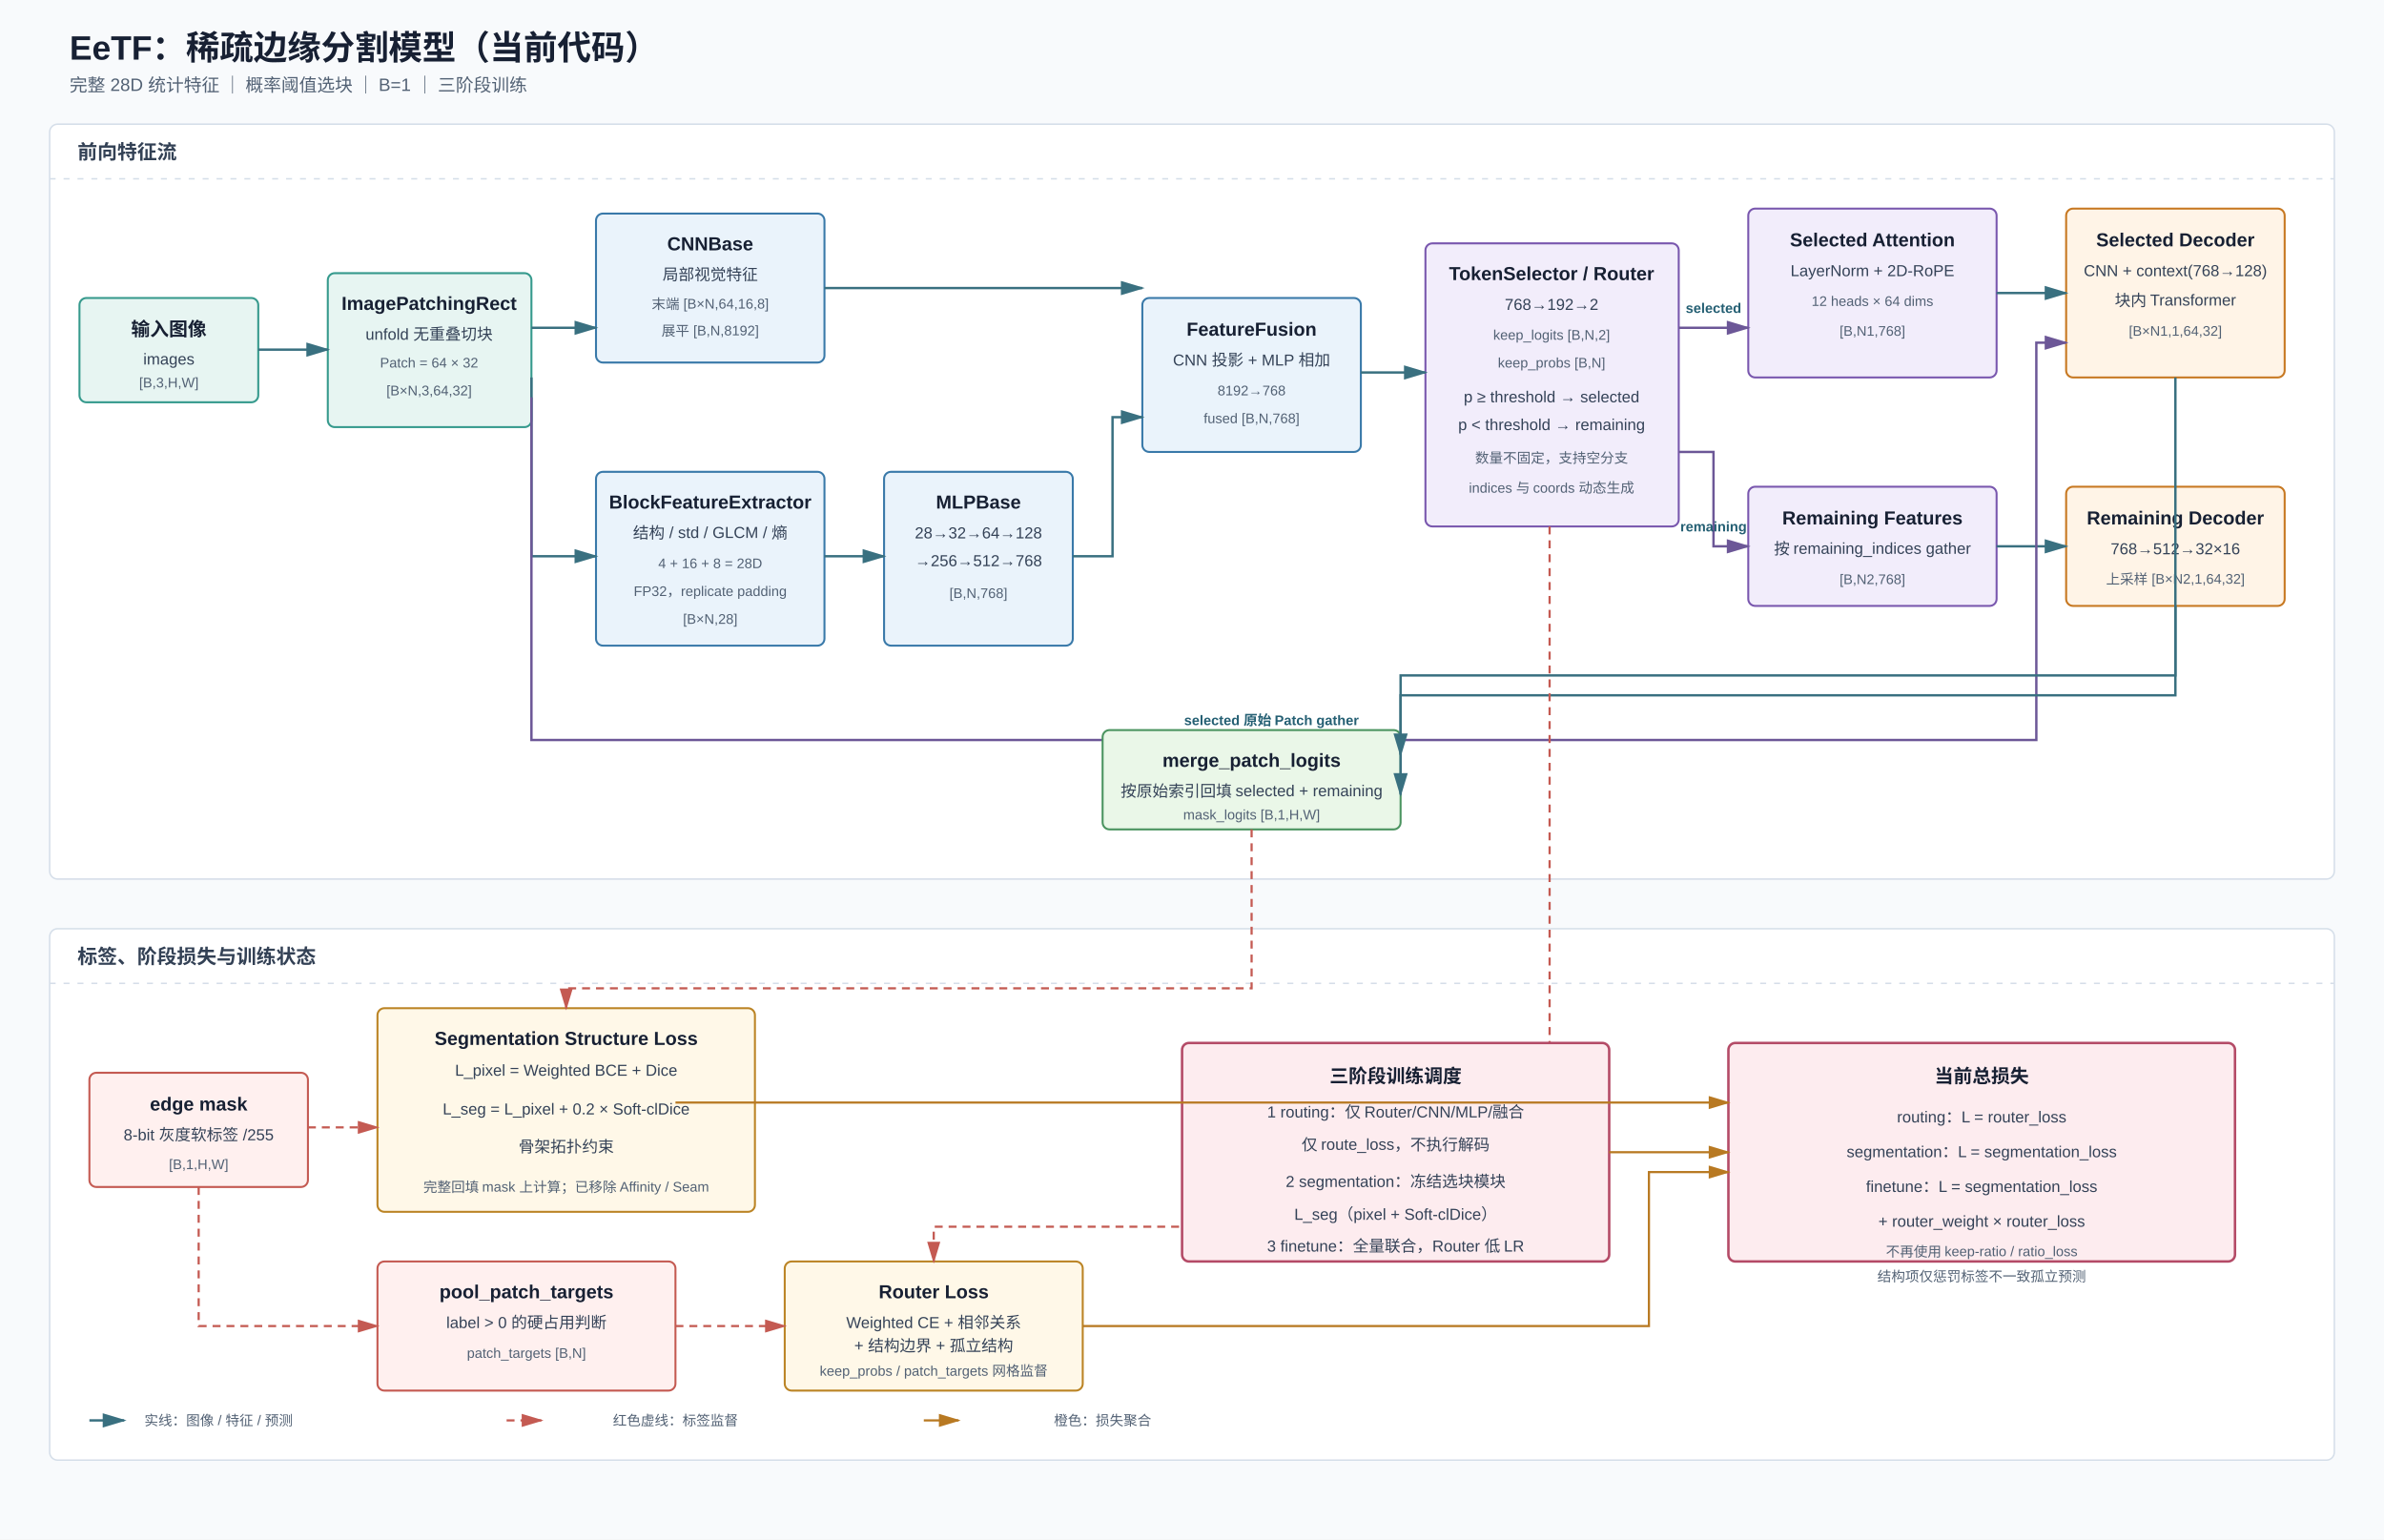
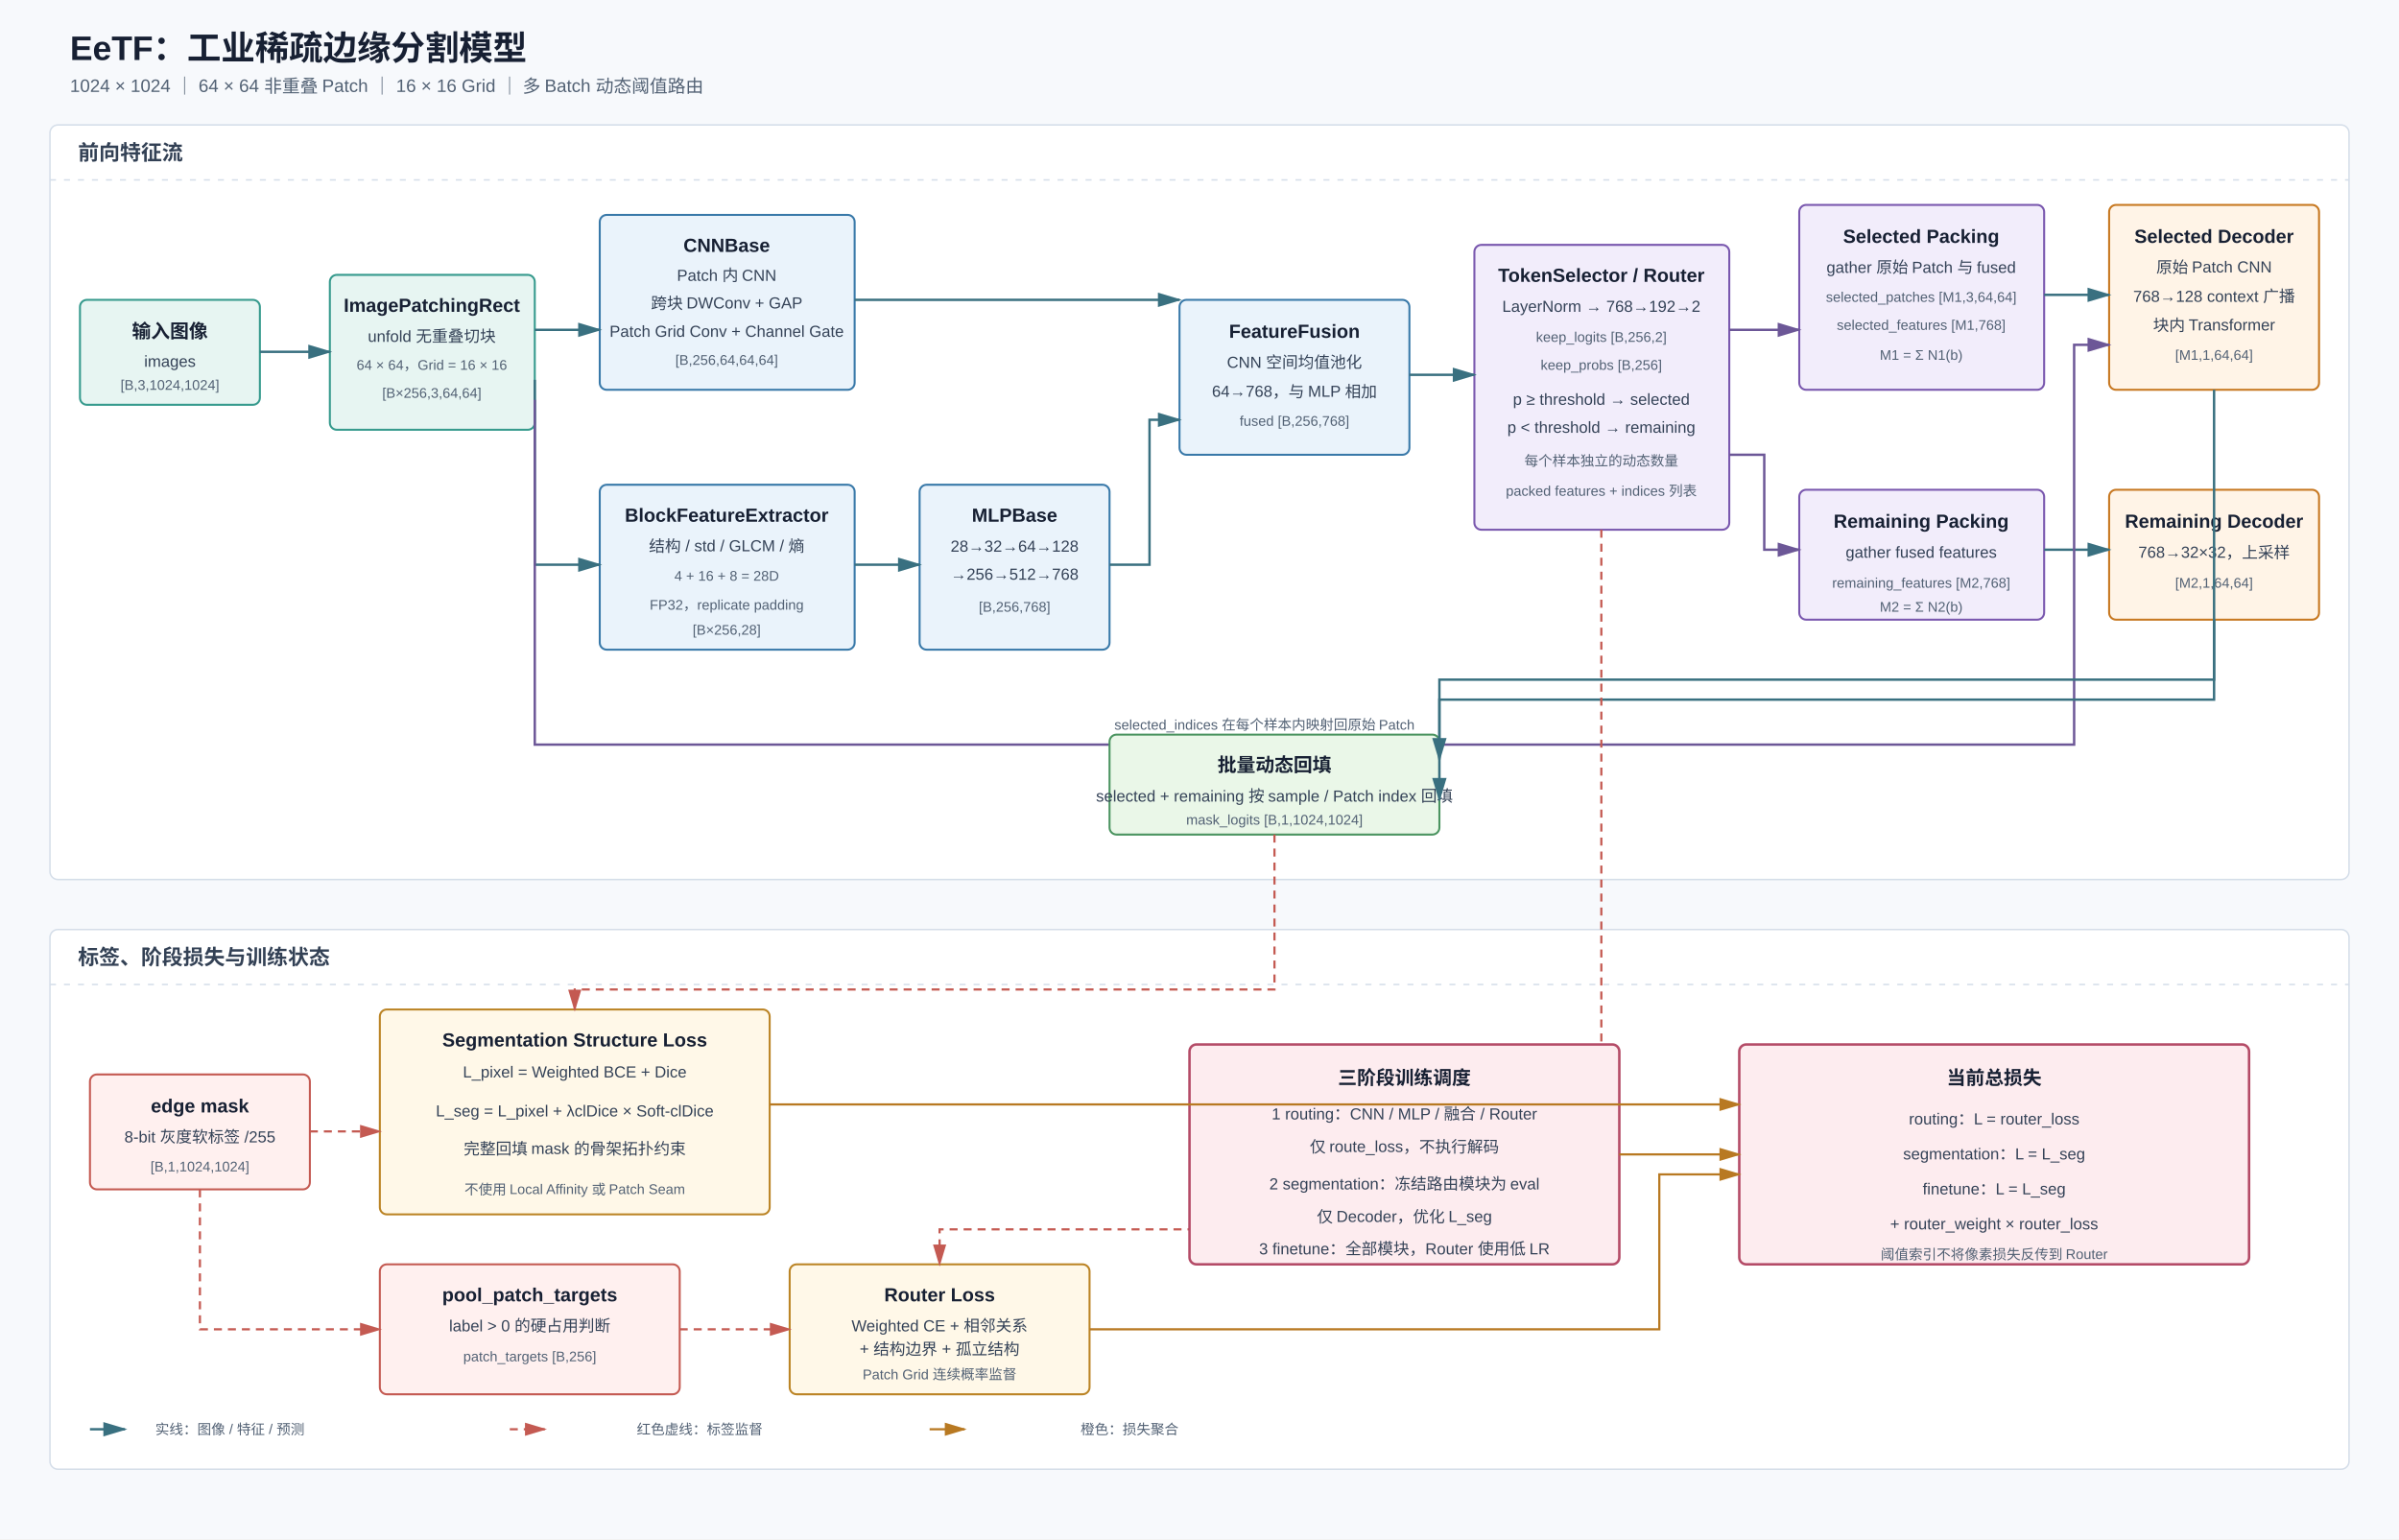
- <svg xmlns="http://www.w3.org/2000/svg" width="2400" height="1550" viewBox="0 0 2400 1550" role="img" aria-labelledby="title desc">
+ <svg xmlns="http://www.w3.org/2000/svg" width="2400" height="1540" viewBox="0 0 2400 1540" role="img" aria-labelledby="title desc">
  <defs>
    <style>
- *{font-family:Arial,'Noto Sans CJK SC',sans-serif}.bg{fill:#f8fafc}.title{font-size:34px;font-weight:700;fill:#172033}.sub{font-size:18px;fill:#526174}.sec{font-size:20px;font-weight:700;fill:#334155}.t{font-size:19px;font-weight:700;fill:#172033;text-anchor:middle}.x{font-size:16px;fill:#344257;text-anchor:middle}.s{font-size:14px;fill:#526174;text-anchor:middle}.fl{font-size:14px;font-weight:700;fill:#245f73;text-anchor:middle}.ll{font-size:14px;font-weight:700;fill:#a33c2b;text-anchor:middle}.g{fill:#fff;stroke:#d5dee9;stroke-width:1.5}.i{fill:#e7f5f2;stroke:#369a8d;stroke-width:2}.f{fill:#eaf3fb;stroke:#3979a9;stroke-width:2}.r{fill:#f2edfb;stroke:#7957ae;stroke-width:2}.d{fill:#fff4e7;stroke:#c77821;stroke-width:2}.o{fill:#eaf7e8;stroke:#4b9460;stroke-width:2}.y{fill:#fff0ef;stroke:#c45a52;stroke-width:2}.l{fill:#fff8e8;stroke:#bb8425;stroke-width:2}.z{fill:#fdecef;stroke:#b44b67;stroke-width:2.5}.a{fill:none;stroke:#397080;stroke-width:2.4;marker-end:url(#a)}.b{fill:none;stroke:#6c5797;stroke-width:2.4;marker-end:url(#p)}.q{fill:none;stroke:#c45a52;stroke-width:2.2;stroke-dasharray:8 6;marker-end:url(#q)}.w{fill:none;stroke:#b87922;stroke-width:2.2;marker-end:url(#w)}.di{stroke:#d5dee9;stroke-width:1.5;stroke-dasharray:6 8}
+ *{font-family:Arial,'Noto Sans CJK SC',sans-serif}.bg{fill:#f7f9fc}.title{font-size:34px;font-weight:700;fill:#172033}.sub{font-size:18px;fill:#526174}.sec{font-size:21px;font-weight:700;fill:#334155}.t{font-size:19px;font-weight:700;fill:#172033;text-anchor:middle}.x{font-size:16px;fill:#344257;text-anchor:middle}.s{font-size:14px;fill:#526174;text-anchor:middle}.g{fill:#fff;stroke:#d5dee9;stroke-width:1.5}.i{fill:#e7f5f2;stroke:#369a8d;stroke-width:2}.f{fill:#eaf3fb;stroke:#3979a9;stroke-width:2}.r{fill:#f2edfb;stroke:#7957ae;stroke-width:2}.d{fill:#fff4e7;stroke:#c77821;stroke-width:2}.o{fill:#eaf7e8;stroke:#4b9460;stroke-width:2}.y{fill:#fff0ef;stroke:#c45a52;stroke-width:2}.l{fill:#fff8e8;stroke:#bb8425;stroke-width:2}.z{fill:#fdecef;stroke:#b44b67;stroke-width:2.5}.a{fill:none;stroke:#397080;stroke-width:2.4;marker-end:url(#a)}.b{fill:none;stroke:#6c5797;stroke-width:2.4;marker-end:url(#p)}.q{fill:none;stroke:#c45a52;stroke-width:2.2;stroke-dasharray:8 6;marker-end:url(#q)}.w{fill:none;stroke:#b87922;stroke-width:2.2;marker-end:url(#w)}.di{stroke:#d5dee9;stroke-width:1.5;stroke-dasharray:6 8}
</style>
    <marker id="a" markerWidth="10" markerHeight="10" refX="9" refY="3" orient="auto">
      <path d="M0 0 10 3 0 6Z" fill="#397080" />
    </marker>
    <marker id="p" markerWidth="10" markerHeight="10" refX="9" refY="3" orient="auto">
      <path d="M0 0 10 3 0 6Z" fill="#6c5797" />
    </marker>
    <marker id="q" markerWidth="10" markerHeight="10" refX="9" refY="3" orient="auto">
      <path d="M0 0 10 3 0 6Z" fill="#c45a52" />
    </marker>
    <marker id="w" markerWidth="10" markerHeight="10" refX="9" refY="3" orient="auto">
      <path d="M0 0 10 3 0 6Z" fill="#b87922" />
    </marker>
  </defs>
-   <rect class="bg" width="2400" height="1550" />
-   <text x="70" y="60" class="title">EeTF：稀疏边缘分割模型（当前代码）</text>
-   <text x="70" y="92" class="sub">完整 28D 统计特征 ｜ 概率阈值选块 ｜ B=1 ｜ 三阶段训练</text>
-   <rect x="50" y="125" width="2300" height="760" rx="8" class="g" />
+   <rect class="bg" width="2400" height="1540" />
+   <text x="70" y="60" class="title">EeTF：工业稀疏边缘分割模型</text>
+   <text x="70" y="92" class="sub">1024 × 1024 ｜ 64 × 64 非重叠 Patch ｜ 16 × 16 Grid ｜ 多 Batch 动态阈值路由</text>
+   <rect x="50" y="125" width="2300" height="755" rx="8" class="g" />
  <text x="78" y="160" class="sec">前向特征流</text>
  <line x1="50" y1="180" x2="2350" y2="180" class="di" />
  <rect x="80" y="300" width="180" height="105" rx="7" class="i" />
  <text x="170" y="338" class="t">输入图像</text>
  <text x="170" y="367" class="x">images</text>
-   <text x="170" y="390" class="s">[B,3,H,W]</text>
+   <text x="170" y="390" class="s">[B,3,1024,1024]</text>
  <rect x="330" y="275" width="205" height="155" rx="7" class="i" />
  <text x="432" y="312" class="t">ImagePatchingRect</text>
  <text x="432" y="342" class="x">unfold 无重叠切块</text>
-   <text x="432" y="370" class="s">Patch = 64 × 32</text>
-   <text x="432" y="398" class="s">[B×N,3,64,32]</text>
+   <text x="432" y="370" class="s">64 × 64，Grid = 16 × 16</text>
+   <text x="432" y="398" class="s">[B×256,3,64,64]</text>
  <path d="M260 352H330" class="a" />
-   <rect x="600" y="215" width="230" height="150" rx="7" class="f" />
-   <text x="715" y="252" class="t">CNNBase</text>
-   <text x="715" y="282" class="x">局部视觉特征</text>
-   <text x="715" y="311" class="s">末端 [B×N,64,16,8]</text>
-   <text x="715" y="338" class="s">展平 [B,N,8192]</text>
-   <rect x="600" y="475" width="230" height="175" rx="7" class="f" />
-   <text x="715" y="512" class="t">BlockFeatureExtractor</text>
-   <text x="715" y="542" class="x">结构 / std / GLCM / 熵</text>
-   <text x="715" y="572" class="s">4 + 16 + 8 = 28D</text>
-   <text x="715" y="600" class="s">FP32，replicate padding</text>
-   <text x="715" y="628" class="s">[B×N,28]</text>
-   <rect x="890" y="475" width="190" height="175" rx="7" class="f" />
-   <text x="985" y="512" class="t">MLPBase</text>
-   <text x="985" y="542" class="x">28→32→64→128</text>
-   <text x="985" y="570" class="x">→256→512→768</text>
-   <text x="985" y="602" class="s">[B,N,768]</text>
+   <rect x="600" y="215" width="255" height="175" rx="7" class="f" />
+   <text x="727" y="252" class="t">CNNBase</text>
+   <text x="727" y="281" class="x">Patch 内 CNN</text>
+   <text x="727" y="309" class="x">跨块 DWConv + GAP</text>
+   <text x="727" y="337" class="x">Patch Grid Conv + Channel Gate</text>
+   <text x="727" y="365" class="s">[B,256,64,64,64]</text>
+   <rect x="600" y="485" width="255" height="165" rx="7" class="f" />
+   <text x="727" y="522" class="t">BlockFeatureExtractor</text>
+   <text x="727" y="552" class="x">结构 / std / GLCM / 熵</text>
+   <text x="727" y="581" class="s">4 + 16 + 8 = 28D</text>
+   <text x="727" y="610" class="s">FP32，replicate padding</text>
+   <text x="727" y="635" class="s">[B×256,28]</text>
+   <rect x="920" y="485" width="190" height="165" rx="7" class="f" />
+   <text x="1015" y="522" class="t">MLPBase</text>
+   <text x="1015" y="552" class="x">28→32→64→128</text>
+   <text x="1015" y="580" class="x">→256→512→768</text>
+   <text x="1015" y="612" class="s">[B,256,768]</text>
  <path d="M535 330H600" class="a" />
-   <path d="M535 380V560H600" class="a" />
-   <path d="M830 560H890" class="a" />
-   <rect x="1150" y="300" width="220" height="155" rx="7" class="f" />
-   <text x="1260" y="338" class="t">FeatureFusion</text>
-   <text x="1260" y="368" class="x">CNN 投影 + MLP 相加</text>
-   <text x="1260" y="398" class="s">8192→768</text>
-   <text x="1260" y="426" class="s">fused [B,N,768]</text>
-   <path d="M830 290H1150" class="a" />
-   <path d="M1080 560H1120V420H1150" class="a" />
-   <rect x="1435" y="245" width="255" height="285" rx="7" class="r" />
-   <text x="1562" y="282" class="t">TokenSelector / Router</text>
-   <text x="1562" y="312" class="x">768→192→2</text>
-   <text x="1562" y="342" class="s">keep_logits [B,N,2]</text>
-   <text x="1562" y="370" class="s">keep_probs [B,N]</text>
-   <text x="1562" y="405" class="x">p ≥ threshold → selected</text>
-   <text x="1562" y="433" class="x">p &lt; threshold → remaining</text>
-   <text x="1562" y="466" class="s">数量不固定，支持空分支</text>
-   <text x="1562" y="496" class="s">indices 与 coords 动态生成</text>
-   <path d="M1370 375H1435" class="a" />
-   <rect x="1760" y="210" width="250" height="170" rx="7" class="r" />
-   <text x="1885" y="248" class="t">Selected Attention</text>
-   <text x="1885" y="278" class="x">LayerNorm + 2D-RoPE</text>
-   <text x="1885" y="308" class="s">12 heads × 64 dims</text>
-   <text x="1885" y="338" class="s">[B,N1,768]</text>
-   <path d="M1690 330H1760" class="b" />
-   <text x="1725" y="315" class="fl">selected</text>
-   <rect x="1760" y="490" width="250" height="120" rx="7" class="r" />
-   <text x="1885" y="528" class="t">Remaining Features</text>
-   <text x="1885" y="558" class="x">按 remaining_indices gather</text>
-   <text x="1885" y="588" class="s">[B,N2,768]</text>
-   <path d="M1690 455H1725V550H1760" class="b" />
-   <text x="1725" y="535" class="fl">remaining</text>
-   <rect x="2080" y="210" width="220" height="170" rx="7" class="d" />
-   <text x="2190" y="248" class="t">Selected Decoder</text>
-   <text x="2190" y="278" class="x">CNN + context(768→128)</text>
-   <text x="2190" y="308" class="x">块内 Transformer</text>
-   <text x="2190" y="338" class="s">[B×N1,1,64,32]</text>
-   <path d="M2010 295H2080" class="a" />
-   <rect x="2080" y="490" width="220" height="120" rx="7" class="d" />
-   <text x="2190" y="528" class="t">Remaining Decoder</text>
-   <text x="2190" y="558" class="x">768→512→32×16</text>
-   <text x="2190" y="588" class="s">上采样 [B×N2,1,64,32]</text>
-   <path d="M2010 550H2080" class="a" />
-   <path d="M535 400V745H2050V345H2080" class="b" />
-   <text x="1280" y="730" class="fl">selected 原始 Patch gather</text>
-   <rect x="1110" y="735" width="300" height="100" rx="7" class="o" />
-   <text x="1260" y="772" class="t">merge_patch_logits</text>
-   <text x="1260" y="802" class="x">按原始索引回填 selected + remaining</text>
-   <text x="1260" y="825" class="s">mask_logits [B,1,H,W]</text>
-   <path d="M2190 380V680H1410V760" class="a" />
-   <path d="M2190 610V700H1410V800" class="a" />
-   <rect x="50" y="935" width="2300" height="535" rx="8" class="g" />
-   <text x="78" y="970" class="sec">标签、阶段损失与训练状态</text>
-   <line x1="50" y1="990" x2="2350" y2="990" class="di" />
-   <rect x="90" y="1080" width="220" height="115" rx="7" class="y" />
-   <text x="200" y="1118" class="t">edge mask</text>
-   <text x="200" y="1148" class="x">8-bit 灰度软标签 /255</text>
-   <text x="200" y="1177" class="s">[B,1,H,W]</text>
-   <rect x="380" y="1015" width="380" height="205" rx="7" class="l" />
-   <text x="570" y="1052" class="t">Segmentation Structure Loss</text>
-   <text x="570" y="1083" class="x">L_pixel = Weighted BCE + Dice</text>
-   <text x="570" y="1122" class="x">L_seg = L_pixel + 0.2 × Soft-clDice</text>
-   <text x="570" y="1160" class="x">骨架拓扑约束</text>
-   <text x="570" y="1200" class="s">完整回填 mask 上计算；已移除 Affinity / Seam</text>
-   <path d="M310 1135H380" class="q" />
-   <path d="M1260 835V995H570V1015" class="q" />
-   <rect x="380" y="1270" width="300" height="130" rx="7" class="y" />
-   <text x="530" y="1307" class="t">pool_patch_targets</text>
-   <text x="530" y="1337" class="x">label &gt; 0 的硬占用判断</text>
-   <text x="530" y="1367" class="s">patch_targets [B,N]</text>
-   <path d="M200 1195V1335H380" class="q" />
-   <rect x="790" y="1270" width="300" height="130" rx="7" class="l" />
-   <text x="940" y="1307" class="t">Router Loss</text>
-   <text x="940" y="1337" class="x">Weighted CE + 相邻关系</text>
-   <text x="940" y="1360" class="x">+ 结构边界 + 孤立结构</text>
-   <text x="940" y="1385" class="s">keep_probs / patch_targets 网格监督</text>
-   <path d="M680 1335H790" class="q" />
-   <path d="M1560 530V1235H940V1270" class="q" />
-   <rect x="1190" y="1050" width="430" height="220" rx="7" class="z" />
-   <text x="1405" y="1090" class="t">三阶段训练调度</text>
-   <text x="1405" y="1125" class="x">1 routing：仅 Router/CNN/MLP/融合</text>
-   <text x="1405" y="1158" class="x">仅 route_loss，不执行解码</text>
-   <text x="1405" y="1195" class="x">2 segmentation：冻结选块模块</text>
-   <text x="1405" y="1228" class="x">L_seg（pixel + Soft-clDice）</text>
-   <text x="1405" y="1260" class="x">3 finetune：全量联合，Router 低 LR</text>
-   <rect x="1740" y="1050" width="510" height="220" rx="7" class="z" />
-   <text x="1995" y="1090" class="t">当前总损失</text>
-   <text x="1995" y="1130" class="x">routing：L = router_loss</text>
-   <text x="1995" y="1165" class="x">segmentation：L = segmentation_loss</text>
-   <text x="1995" y="1200" class="x">finetune：L = segmentation_loss</text>
-   <text x="1995" y="1235" class="x">+ router_weight × router_loss</text>
-   <text x="1995" y="1265" class="s">不再使用 keep-ratio / ratio_loss</text>
-   <text x="1995" y="1290" class="s">结构项仅惩罚标签不一致孤立预测</text>
-   <path d="M680 1110H1740" class="w" />
-   <path d="M1090 1335H1660V1180H1740" class="w" />
-   <path d="M1620 1160H1740" class="w" />
+   <path d="M535 380V565H600" class="a" />
+   <path d="M855 565H920" class="a" />
+   <rect x="1180" y="300" width="230" height="155" rx="7" class="f" />
+   <text x="1295" y="338" class="t">FeatureFusion</text>
+   <text x="1295" y="368" class="x">CNN 空间均值池化</text>
+   <text x="1295" y="397" class="x">64→768，与 MLP 相加</text>
+   <text x="1295" y="426" class="s">fused [B,256,768]</text>
+   <path d="M855 300H1180" class="a" />
+   <path d="M1110 565H1150V420H1180" class="a" />
+   <rect x="1475" y="245" width="255" height="285" rx="7" class="r" />
+   <text x="1602" y="282" class="t">TokenSelector / Router</text>
+   <text x="1602" y="312" class="x">LayerNorm → 768→192→2</text>
+   <text x="1602" y="342" class="s">keep_logits [B,256,2]</text>
+   <text x="1602" y="370" class="s">keep_probs [B,256]</text>
+   <text x="1602" y="405" class="x">p ≥ threshold → selected</text>
+   <text x="1602" y="433" class="x">p &lt; threshold → remaining</text>
+   <text x="1602" y="466" class="s">每个样本独立的动态数量</text>
+   <text x="1602" y="496" class="s">packed features + indices 列表</text>
+   <path d="M1410 375H1475" class="a" />
+   <rect x="1800" y="205" width="245" height="185" rx="7" class="r" />
+   <text x="1922" y="243" class="t">Selected Packing</text>
+   <text x="1922" y="273" class="x">gather 原始 Patch 与 fused</text>
+   <text x="1922" y="302" class="s">selected_patches [M1,3,64,64]</text>
+   <text x="1922" y="330" class="s">selected_features [M1,768]</text>
+   <text x="1922" y="360" class="s">M1 = Σ N1(b)</text>
+   <path d="M1730 330H1800" class="b" />
+   <rect x="1800" y="490" width="245" height="130" rx="7" class="r" />
+   <text x="1922" y="528" class="t">Remaining Packing</text>
+   <text x="1922" y="558" class="x">gather fused features</text>
+   <text x="1922" y="588" class="s">remaining_features [M2,768]</text>
+   <text x="1922" y="612" class="s">M2 = Σ N2(b)</text>
+   <path d="M1730 455H1765V550H1800" class="b" />
+   <rect x="2110" y="205" width="210" height="185" rx="7" class="d" />
+   <text x="2215" y="243" class="t">Selected Decoder</text>
+   <text x="2215" y="273" class="x">原始 Patch CNN</text>
+   <text x="2215" y="302" class="x">768→128 context 广播</text>
+   <text x="2215" y="331" class="x">块内 Transformer</text>
+   <text x="2215" y="360" class="s">[M1,1,64,64]</text>
+   <path d="M2045 295H2110" class="a" />
+   <rect x="2110" y="490" width="210" height="130" rx="7" class="d" />
+   <text x="2215" y="528" class="t">Remaining Decoder</text>
+   <text x="2215" y="558" class="x">768→32×32，上采样</text>
+   <text x="2215" y="588" class="s">[M2,1,64,64]</text>
+   <path d="M2045 550H2110" class="a" />
+   <path d="M535 400V745H2075V345H2110" class="b" />
+   <text x="1265" y="730" class="s">selected_indices 在每个样本内映射回原始 Patch</text>
+   <rect x="1110" y="735" width="330" height="100" rx="7" class="o" />
+   <text x="1275" y="772" class="t">批量动态回填</text>
+   <text x="1275" y="802" class="x">selected + remaining 按 sample / Patch index 回填</text>
+   <text x="1275" y="825" class="s">mask_logits [B,1,1024,1024]</text>
+   <path d="M2215 390V680H1440V760" class="a" />
+   <path d="M2215 620V700H1440V800" class="a" />
+   <rect x="50" y="930" width="2300" height="540" rx="8" class="g" />
+   <text x="78" y="965" class="sec">标签、阶段损失与训练状态</text>
+   <line x1="50" y1="985" x2="2350" y2="985" class="di" />
+   <rect x="90" y="1075" width="220" height="115" rx="7" class="y" />
+   <text x="200" y="1113" class="t">edge mask</text>
+   <text x="200" y="1143" class="x">8-bit 灰度软标签 /255</text>
+   <text x="200" y="1172" class="s">[B,1,1024,1024]</text>
+   <rect x="380" y="1010" width="390" height="205" rx="7" class="l" />
+   <text x="575" y="1047" class="t">Segmentation Structure Loss</text>
+   <text x="575" y="1078" class="x">L_pixel = Weighted BCE + Dice</text>
+   <text x="575" y="1117" class="x">L_seg = L_pixel + λclDice × Soft-clDice</text>
+   <text x="575" y="1155" class="x">完整回填 mask 的骨架拓扑约束</text>
+   <text x="575" y="1195" class="s">不使用 Local Affinity 或 Patch Seam</text>
+   <path d="M310 1132H380" class="q" />
+   <path d="M1275 835V990H575V1010" class="q" />
+   <rect x="380" y="1265" width="300" height="130" rx="7" class="y" />
+   <text x="530" y="1302" class="t">pool_patch_targets</text>
+   <text x="530" y="1332" class="x">label &gt; 0 的硬占用判断</text>
+   <text x="530" y="1362" class="s">patch_targets [B,256]</text>
+   <path d="M200 1190V1330H380" class="q" />
+   <rect x="790" y="1265" width="300" height="130" rx="7" class="l" />
+   <text x="940" y="1302" class="t">Router Loss</text>
+   <text x="940" y="1332" class="x">Weighted CE + 相邻关系</text>
+   <text x="940" y="1355" class="x">+ 结构边界 + 孤立结构</text>
+   <text x="940" y="1380" class="s">Patch Grid 连续概率监督</text>
+   <path d="M680 1330H790" class="q" />
+   <path d="M1602 530V1230H940V1265" class="q" />
+   <rect x="1190" y="1045" width="430" height="220" rx="7" class="z" />
+   <text x="1405" y="1085" class="t">三阶段训练调度</text>
+   <text x="1405" y="1120" class="x">1 routing：CNN / MLP / 融合 / Router</text>
+   <text x="1405" y="1153" class="x">仅 route_loss，不执行解码</text>
+   <text x="1405" y="1190" class="x">2 segmentation：冻结路由模块为 eval</text>
+   <text x="1405" y="1223" class="x">仅 Decoder，优化 L_seg</text>
+   <text x="1405" y="1255" class="x">3 finetune：全部模块，Router 使用低 LR</text>
+   <rect x="1740" y="1045" width="510" height="220" rx="7" class="z" />
+   <text x="1995" y="1085" class="t">当前总损失</text>
+   <text x="1995" y="1125" class="x">routing：L = router_loss</text>
+   <text x="1995" y="1160" class="x">segmentation：L = L_seg</text>
+   <text x="1995" y="1195" class="x">finetune：L = L_seg</text>
+   <text x="1995" y="1230" class="x">+ router_weight × router_loss</text>
+   <text x="1995" y="1260" class="s">阈值索引不将像素损失反传到 Router</text>
+   <path d="M770 1105H1740" class="w" />
+   <path d="M1090 1330H1660V1175H1740" class="w" />
+   <path d="M1620 1155H1740" class="w" />
  <line x1="90" y1="1430" x2="125" y2="1430" class="a" />
-   <text x="220" y="1435" class="s">实线：图像 / 特征 / 预测</text>
+   <text x="230" y="1435" class="s">实线：图像 / 特征 / 预测</text>
  <line x1="510" y1="1430" x2="545" y2="1430" class="q" />
-   <text x="680" y="1435" class="s">红色虚线：标签监督</text>
+   <text x="700" y="1435" class="s">红色虚线：标签监督</text>
  <line x1="930" y1="1430" x2="965" y2="1430" class="w" />
-   <text x="1110" y="1435" class="s">橙色：损失聚合</text>
+   <text x="1130" y="1435" class="s">橙色：损失聚合</text>
</svg>
